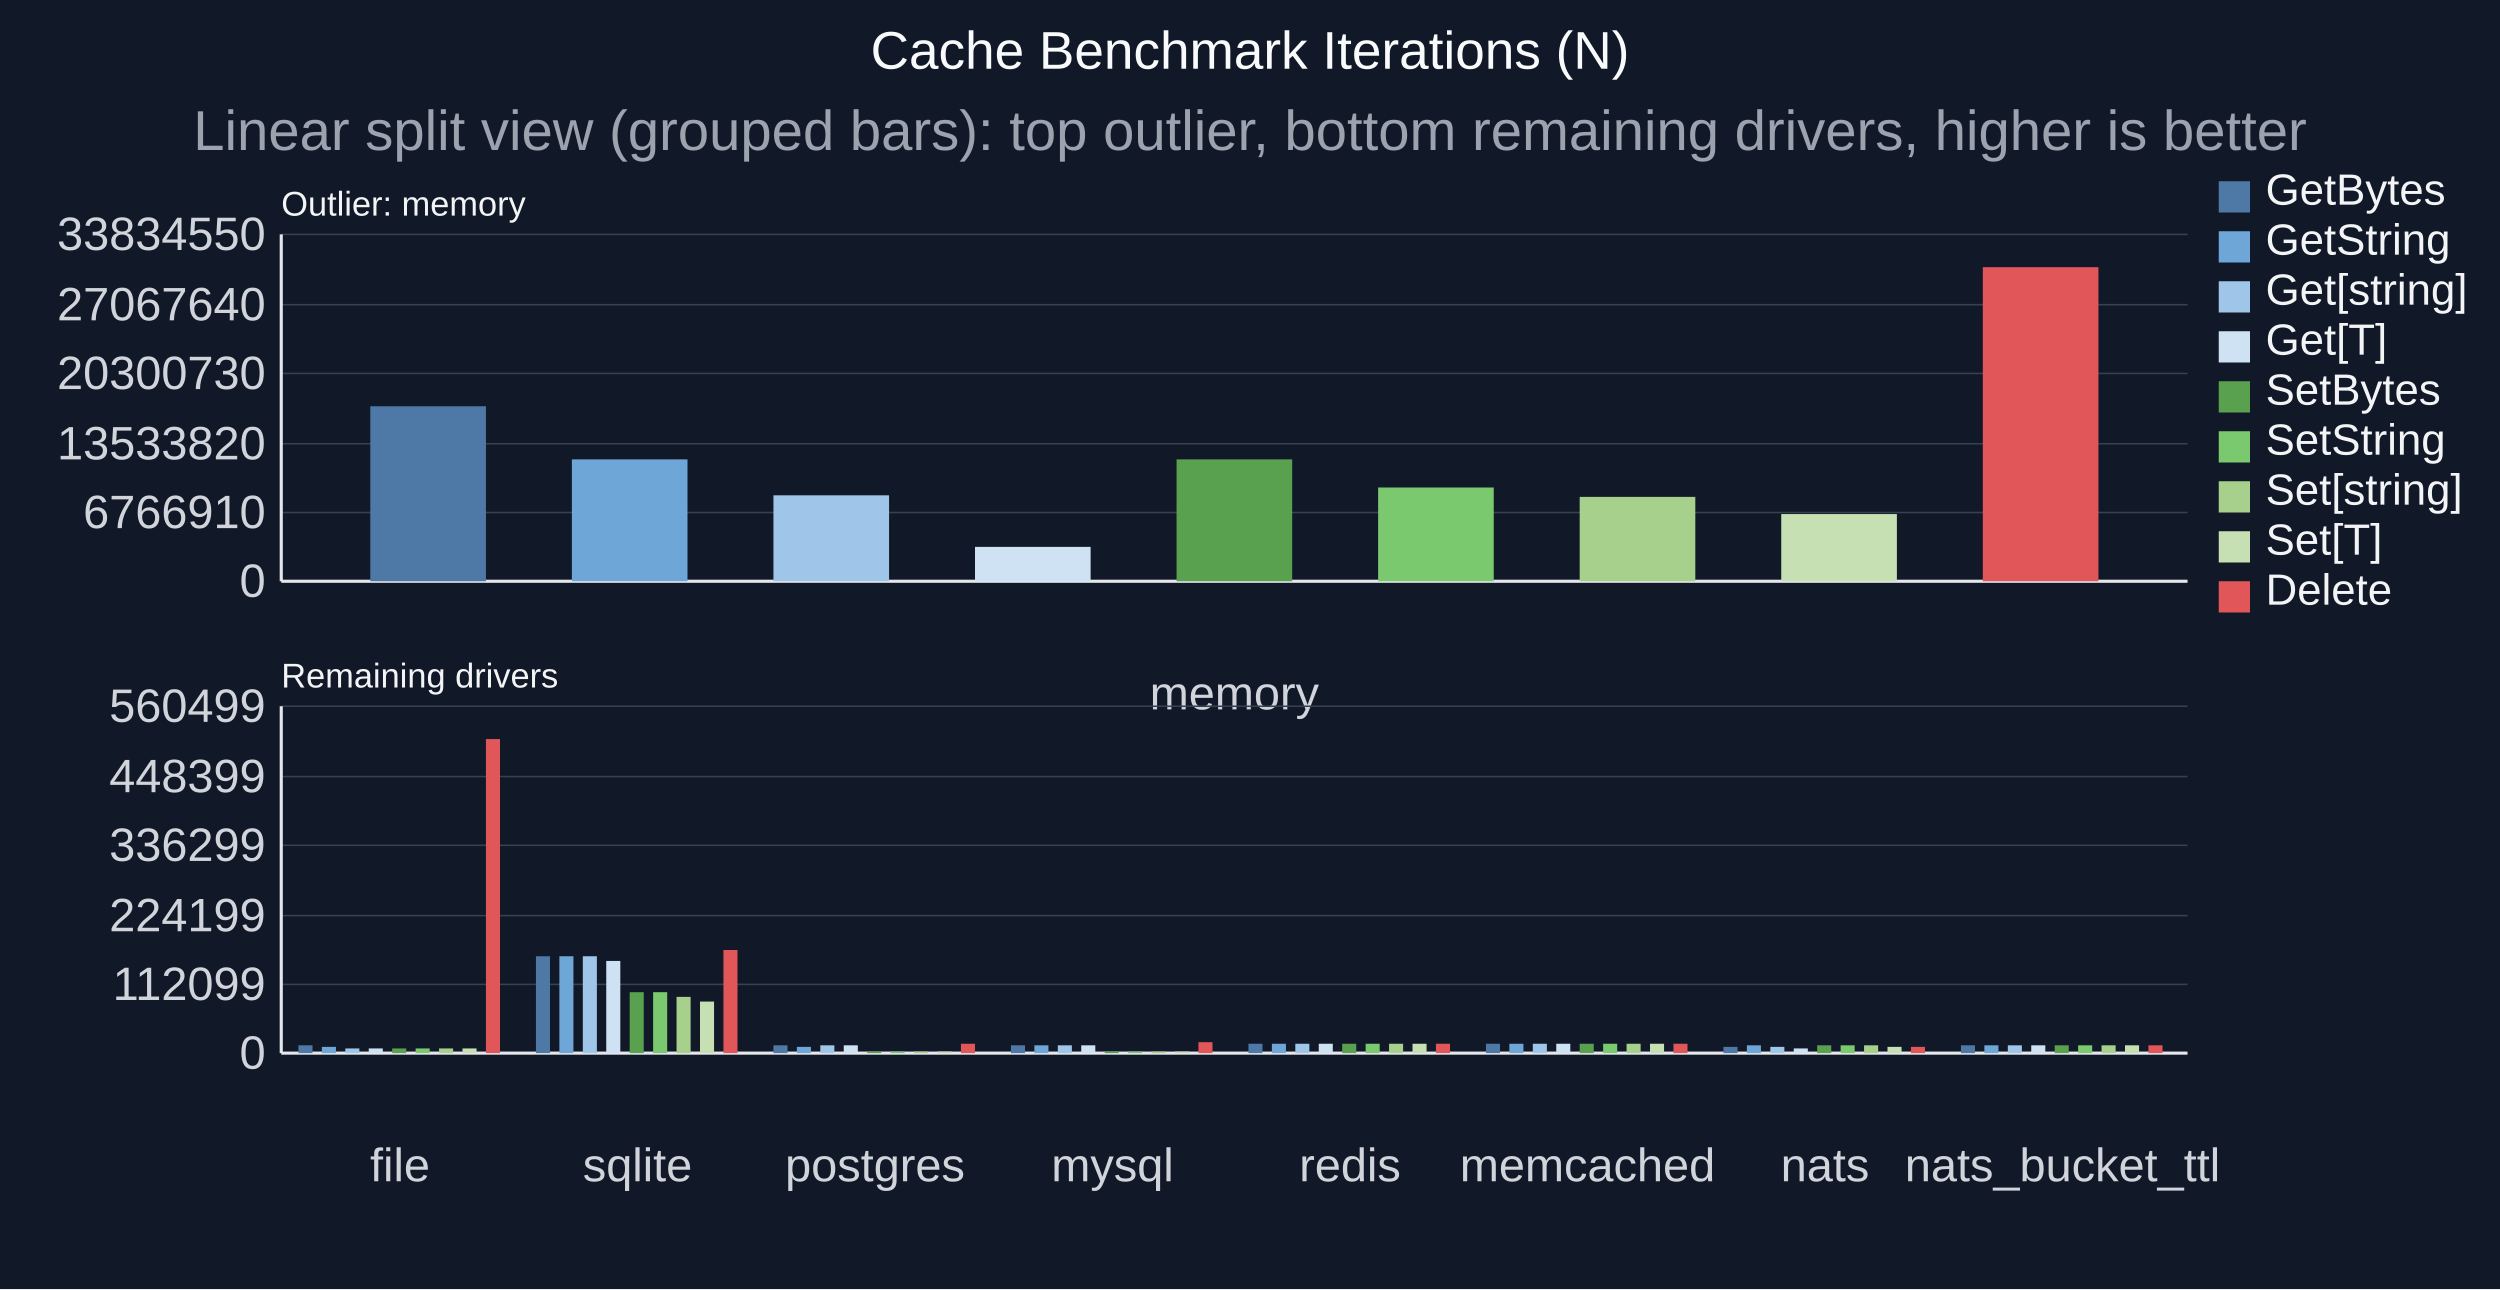
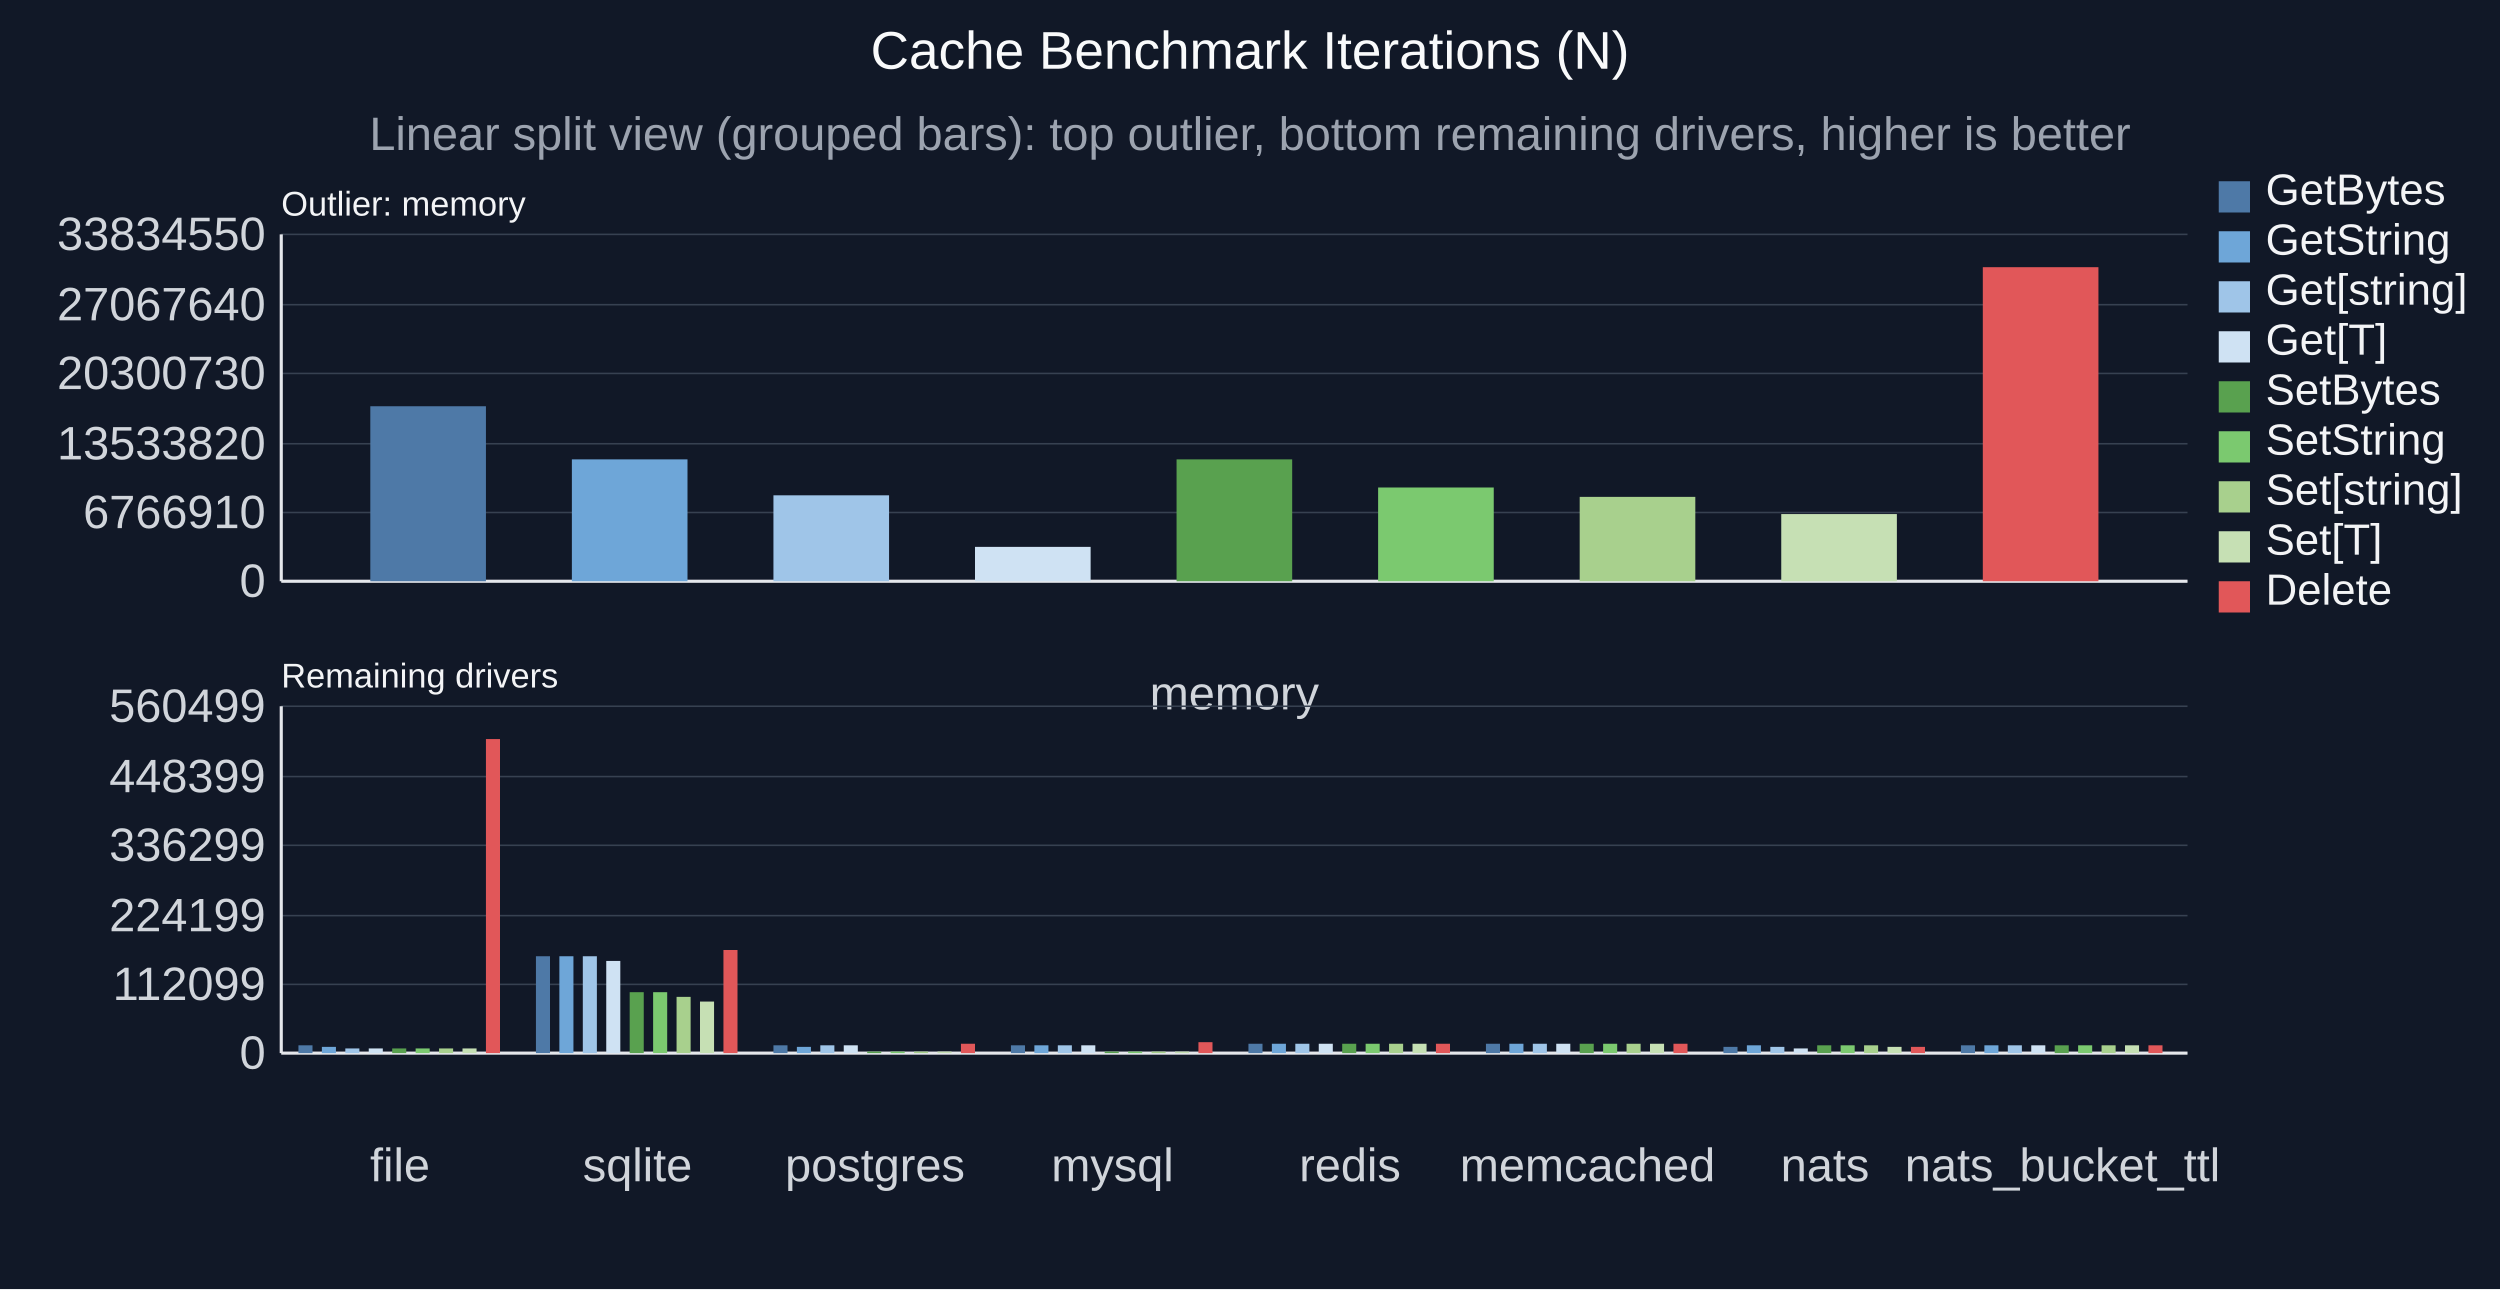
<svg xmlns="http://www.w3.org/2000/svg" width="1600" height="825" viewBox="0 0 1600 825">
  <rect width="100%" height="100%" fill="#111827" />
  <text x="800" y="44" text-anchor="middle" fill="#f9fafb" font-size="34" font-family="Arial, sans-serif">Cache Benchmark Iterations (N)</text>
-   <text x="800" y="96" text-anchor="middle" fill="#9ca3af" font-size="36" font-family="Arial, sans-serif">Linear split view (grouped bars): top outlier, bottom remaining drivers, higher is better</text>
+   <text x="800" y="96" text-anchor="middle" fill="#9ca3af" font-size="30" font-family="Arial, sans-serif">Linear split view (grouped bars): top outlier, bottom remaining drivers, higher is better</text>
  <rect x="1420" y="116" width="20" height="20" fill="#4e79a7" />
  <text x="1450" y="131" fill="#f3f4f6" font-size="28" font-family="Arial, sans-serif">GetBytes</text>
  <rect x="1420" y="148" width="20" height="20" fill="#6ea6d8" />
  <text x="1450" y="163" fill="#f3f4f6" font-size="28" font-family="Arial, sans-serif">GetString</text>
  <rect x="1420" y="180" width="20" height="20" fill="#9fc5e8" />
  <text x="1450" y="195" fill="#f3f4f6" font-size="28" font-family="Arial, sans-serif">Get[string]</text>
  <rect x="1420" y="212" width="20" height="20" fill="#cfe2f3" />
  <text x="1450" y="227" fill="#f3f4f6" font-size="28" font-family="Arial, sans-serif">Get[T]</text>
  <rect x="1420" y="244" width="20" height="20" fill="#59a14f" />
  <text x="1450" y="259" fill="#f3f4f6" font-size="28" font-family="Arial, sans-serif">SetBytes</text>
  <rect x="1420" y="276" width="20" height="20" fill="#7bc96f" />
  <text x="1450" y="291" fill="#f3f4f6" font-size="28" font-family="Arial, sans-serif">SetString</text>
  <rect x="1420" y="308" width="20" height="20" fill="#a8d08d" />
  <text x="1450" y="323" fill="#f3f4f6" font-size="28" font-family="Arial, sans-serif">Set[string]</text>
  <rect x="1420" y="340" width="20" height="20" fill="#c6e0b4" />
  <text x="1450" y="355" fill="#f3f4f6" font-size="28" font-family="Arial, sans-serif">Set[T]</text>
  <rect x="1420" y="372" width="20" height="20" fill="#e15759" />
  <text x="1450" y="387" fill="#f3f4f6" font-size="28" font-family="Arial, sans-serif">Delete</text>
  <text x="180" y="138" fill="#f3f4f6" font-size="22" font-family="Arial, sans-serif">Outlier: memory</text>
  <line x1="180" y1="372" x2="1400" y2="372" stroke="#374151" stroke-width="1" />
  <text x="170" y="382" text-anchor="end" fill="#d1d5db" font-size="30" font-family="Arial, sans-serif">0</text>
  <line x1="180" y1="328" x2="1400" y2="328" stroke="#374151" stroke-width="1" />
  <text x="170" y="338" text-anchor="end" fill="#d1d5db" font-size="30" font-family="Arial, sans-serif">6766910</text>
  <line x1="180" y1="284" x2="1400" y2="284" stroke="#374151" stroke-width="1" />
  <text x="170" y="294" text-anchor="end" fill="#d1d5db" font-size="30" font-family="Arial, sans-serif">13533820</text>
  <line x1="180" y1="239" x2="1400" y2="239" stroke="#374151" stroke-width="1" />
  <text x="170" y="249" text-anchor="end" fill="#d1d5db" font-size="30" font-family="Arial, sans-serif">20300730</text>
  <line x1="180" y1="195" x2="1400" y2="195" stroke="#374151" stroke-width="1" />
  <text x="170" y="205" text-anchor="end" fill="#d1d5db" font-size="30" font-family="Arial, sans-serif">27067640</text>
  <line x1="180" y1="150" x2="1400" y2="150" stroke="#374151" stroke-width="1" />
  <text x="170" y="160" text-anchor="end" fill="#d1d5db" font-size="30" font-family="Arial, sans-serif">33834550</text>
  <line x1="180" y1="372" x2="1400" y2="372" stroke="#e5e7eb" stroke-width="2" />
  <line x1="180" y1="372" x2="180" y2="150" stroke="#e5e7eb" stroke-width="2" />
  <rect x="237" y="260" width="74" height="112" fill="#4e79a7" />
  <rect x="366" y="294" width="74" height="78" fill="#6ea6d8" />
  <rect x="495" y="317" width="74" height="55" fill="#9fc5e8" />
  <rect x="624" y="350" width="74" height="22" fill="#cfe2f3" />
  <rect x="753" y="294" width="74" height="78" fill="#59a14f" />
  <rect x="882" y="312" width="74" height="60" fill="#7bc96f" />
  <rect x="1011" y="318" width="74" height="54" fill="#a8d08d" />
  <rect x="1140" y="329" width="74" height="43" fill="#c6e0b4" />
  <rect x="1269" y="171" width="74" height="201" fill="#e15759" />
  <text x="790" y="454" text-anchor="middle" fill="#d1d5db" font-size="30" font-family="Arial, sans-serif">memory</text>
  <text x="180" y="440" fill="#f3f4f6" font-size="22" font-family="Arial, sans-serif">Remaining drivers</text>
  <line x1="180" y1="674" x2="1400" y2="674" stroke="#374151" stroke-width="1" />
  <text x="170" y="684" text-anchor="end" fill="#d1d5db" font-size="30" font-family="Arial, sans-serif">0</text>
  <line x1="180" y1="630" x2="1400" y2="630" stroke="#374151" stroke-width="1" />
  <text x="170" y="640" text-anchor="end" fill="#d1d5db" font-size="30" font-family="Arial, sans-serif">112099</text>
  <line x1="180" y1="586" x2="1400" y2="586" stroke="#374151" stroke-width="1" />
  <text x="170" y="596" text-anchor="end" fill="#d1d5db" font-size="30" font-family="Arial, sans-serif">224199</text>
  <line x1="180" y1="541" x2="1400" y2="541" stroke="#374151" stroke-width="1" />
  <text x="170" y="551" text-anchor="end" fill="#d1d5db" font-size="30" font-family="Arial, sans-serif">336299</text>
  <line x1="180" y1="497" x2="1400" y2="497" stroke="#374151" stroke-width="1" />
  <text x="170" y="507" text-anchor="end" fill="#d1d5db" font-size="30" font-family="Arial, sans-serif">448399</text>
  <line x1="180" y1="452" x2="1400" y2="452" stroke="#374151" stroke-width="1" />
  <text x="170" y="462" text-anchor="end" fill="#d1d5db" font-size="30" font-family="Arial, sans-serif">560499</text>
  <line x1="180" y1="674" x2="1400" y2="674" stroke="#e5e7eb" stroke-width="2" />
  <line x1="180" y1="674" x2="180" y2="452" stroke="#e5e7eb" stroke-width="2" />
  <rect x="191" y="669" width="9" height="5" fill="#4e79a7" />
  <rect x="206" y="670" width="9" height="4" fill="#6ea6d8" />
  <rect x="221" y="671" width="9" height="3" fill="#9fc5e8" />
  <rect x="236" y="671" width="9" height="3" fill="#cfe2f3" />
  <rect x="251" y="671" width="9" height="3" fill="#59a14f" />
  <rect x="266" y="671" width="9" height="3" fill="#7bc96f" />
  <rect x="281" y="671" width="9" height="3" fill="#a8d08d" />
  <rect x="296" y="671" width="9" height="3" fill="#c6e0b4" />
  <rect x="311" y="473" width="9" height="201" fill="#e15759" />
  <text x="256" y="756" text-anchor="middle" fill="#d1d5db" font-size="30" font-family="Arial, sans-serif">file</text>
  <rect x="343" y="612" width="9" height="62" fill="#4e79a7" />
  <rect x="358" y="612" width="9" height="62" fill="#6ea6d8" />
  <rect x="373" y="612" width="9" height="62" fill="#9fc5e8" />
  <rect x="388" y="615" width="9" height="59" fill="#cfe2f3" />
  <rect x="403" y="635" width="9" height="39" fill="#59a14f" />
  <rect x="418" y="635" width="9" height="39" fill="#7bc96f" />
  <rect x="433" y="638" width="9" height="36" fill="#a8d08d" />
  <rect x="448" y="641" width="9" height="33" fill="#c6e0b4" />
  <rect x="463" y="608" width="9" height="66" fill="#e15759" />
  <text x="408" y="756" text-anchor="middle" fill="#d1d5db" font-size="30" font-family="Arial, sans-serif">sqlite</text>
  <rect x="495" y="669" width="9" height="5" fill="#4e79a7" />
  <rect x="510" y="670" width="9" height="4" fill="#6ea6d8" />
  <rect x="525" y="669" width="9" height="5" fill="#9fc5e8" />
  <rect x="540" y="669" width="9" height="5" fill="#cfe2f3" />
  <rect x="555" y="673" width="9" height="1" fill="#59a14f" />
  <rect x="570" y="673" width="9" height="1" fill="#7bc96f" />
  <rect x="585" y="673" width="9" height="1" fill="#a8d08d" />
  <rect x="600" y="673" width="9" height="1" fill="#c6e0b4" />
  <rect x="615" y="668" width="9" height="6" fill="#e15759" />
  <text x="560" y="756" text-anchor="middle" fill="#d1d5db" font-size="30" font-family="Arial, sans-serif">postgres</text>
  <rect x="647" y="669" width="9" height="5" fill="#4e79a7" />
  <rect x="662" y="669" width="9" height="5" fill="#6ea6d8" />
  <rect x="677" y="669" width="9" height="5" fill="#9fc5e8" />
  <rect x="692" y="669" width="9" height="5" fill="#cfe2f3" />
  <rect x="707" y="673" width="9" height="1" fill="#59a14f" />
  <rect x="722" y="673" width="9" height="1" fill="#7bc96f" />
  <rect x="737" y="673" width="9" height="1" fill="#a8d08d" />
  <rect x="752" y="673" width="9" height="1" fill="#c6e0b4" />
  <rect x="767" y="667" width="9" height="7" fill="#e15759" />
  <text x="712" y="756" text-anchor="middle" fill="#d1d5db" font-size="30" font-family="Arial, sans-serif">mysql</text>
  <rect x="799" y="668" width="9" height="6" fill="#4e79a7" />
  <rect x="814" y="668" width="9" height="6" fill="#6ea6d8" />
  <rect x="829" y="668" width="9" height="6" fill="#9fc5e8" />
  <rect x="844" y="668" width="9" height="6" fill="#cfe2f3" />
  <rect x="859" y="668" width="9" height="6" fill="#59a14f" />
  <rect x="874" y="668" width="9" height="6" fill="#7bc96f" />
  <rect x="889" y="668" width="9" height="6" fill="#a8d08d" />
  <rect x="904" y="668" width="9" height="6" fill="#c6e0b4" />
  <rect x="919" y="668" width="9" height="6" fill="#e15759" />
  <text x="864" y="756" text-anchor="middle" fill="#d1d5db" font-size="30" font-family="Arial, sans-serif">redis</text>
  <rect x="951" y="668" width="9" height="6" fill="#4e79a7" />
  <rect x="966" y="668" width="9" height="6" fill="#6ea6d8" />
  <rect x="981" y="668" width="9" height="6" fill="#9fc5e8" />
  <rect x="996" y="668" width="9" height="6" fill="#cfe2f3" />
  <rect x="1011" y="668" width="9" height="6" fill="#59a14f" />
  <rect x="1026" y="668" width="9" height="6" fill="#7bc96f" />
  <rect x="1041" y="668" width="9" height="6" fill="#a8d08d" />
  <rect x="1056" y="668" width="9" height="6" fill="#c6e0b4" />
  <rect x="1071" y="668" width="9" height="6" fill="#e15759" />
  <text x="1016" y="756" text-anchor="middle" fill="#d1d5db" font-size="30" font-family="Arial, sans-serif">memcached</text>
  <rect x="1103" y="670" width="9" height="4" fill="#4e79a7" />
  <rect x="1118" y="669" width="9" height="5" fill="#6ea6d8" />
  <rect x="1133" y="670" width="9" height="4" fill="#9fc5e8" />
  <rect x="1148" y="671" width="9" height="3" fill="#cfe2f3" />
  <rect x="1163" y="669" width="9" height="5" fill="#59a14f" />
  <rect x="1178" y="669" width="9" height="5" fill="#7bc96f" />
  <rect x="1193" y="669" width="9" height="5" fill="#a8d08d" />
  <rect x="1208" y="670" width="9" height="4" fill="#c6e0b4" />
  <rect x="1223" y="670" width="9" height="4" fill="#e15759" />
  <text x="1168" y="756" text-anchor="middle" fill="#d1d5db" font-size="30" font-family="Arial, sans-serif">nats</text>
  <rect x="1255" y="669" width="9" height="5" fill="#4e79a7" />
  <rect x="1270" y="669" width="9" height="5" fill="#6ea6d8" />
  <rect x="1285" y="669" width="9" height="5" fill="#9fc5e8" />
  <rect x="1300" y="669" width="9" height="5" fill="#cfe2f3" />
  <rect x="1315" y="669" width="9" height="5" fill="#59a14f" />
  <rect x="1330" y="669" width="9" height="5" fill="#7bc96f" />
  <rect x="1345" y="669" width="9" height="5" fill="#a8d08d" />
  <rect x="1360" y="669" width="9" height="5" fill="#c6e0b4" />
  <rect x="1375" y="669" width="9" height="5" fill="#e15759" />
  <text x="1320" y="756" text-anchor="middle" fill="#d1d5db" font-size="30" font-family="Arial, sans-serif">nats_bucket_ttl</text>
</svg>
